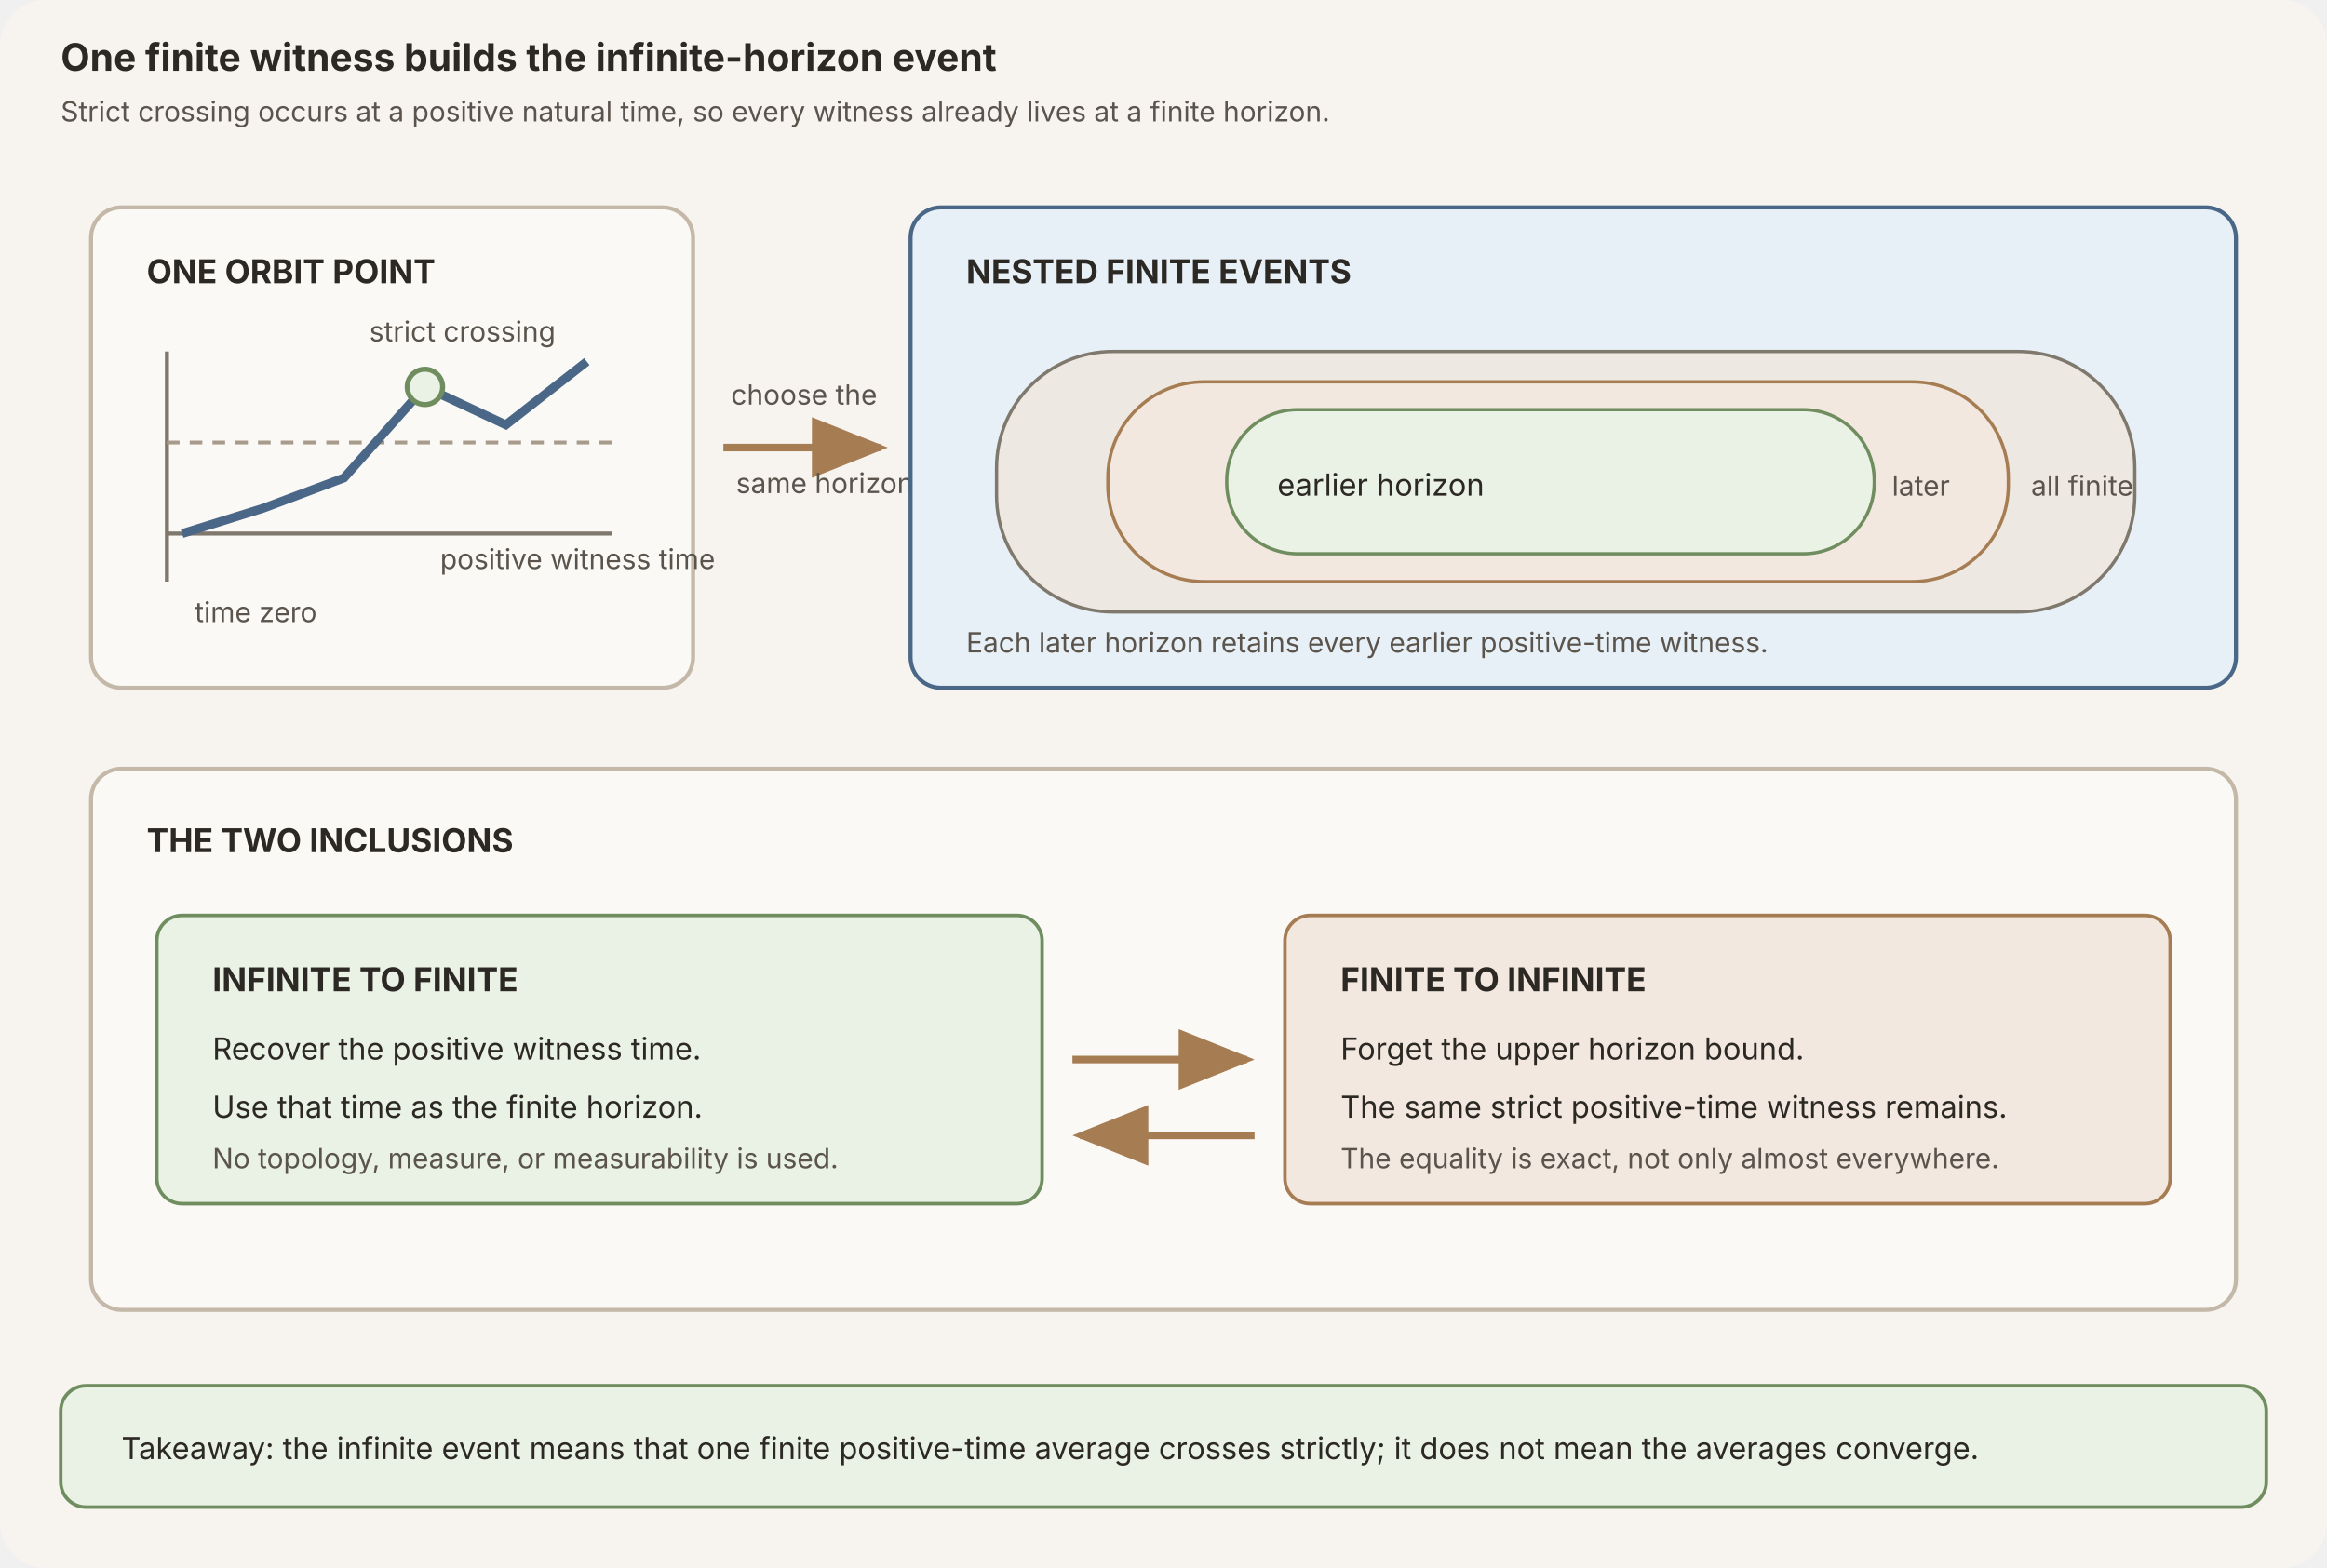
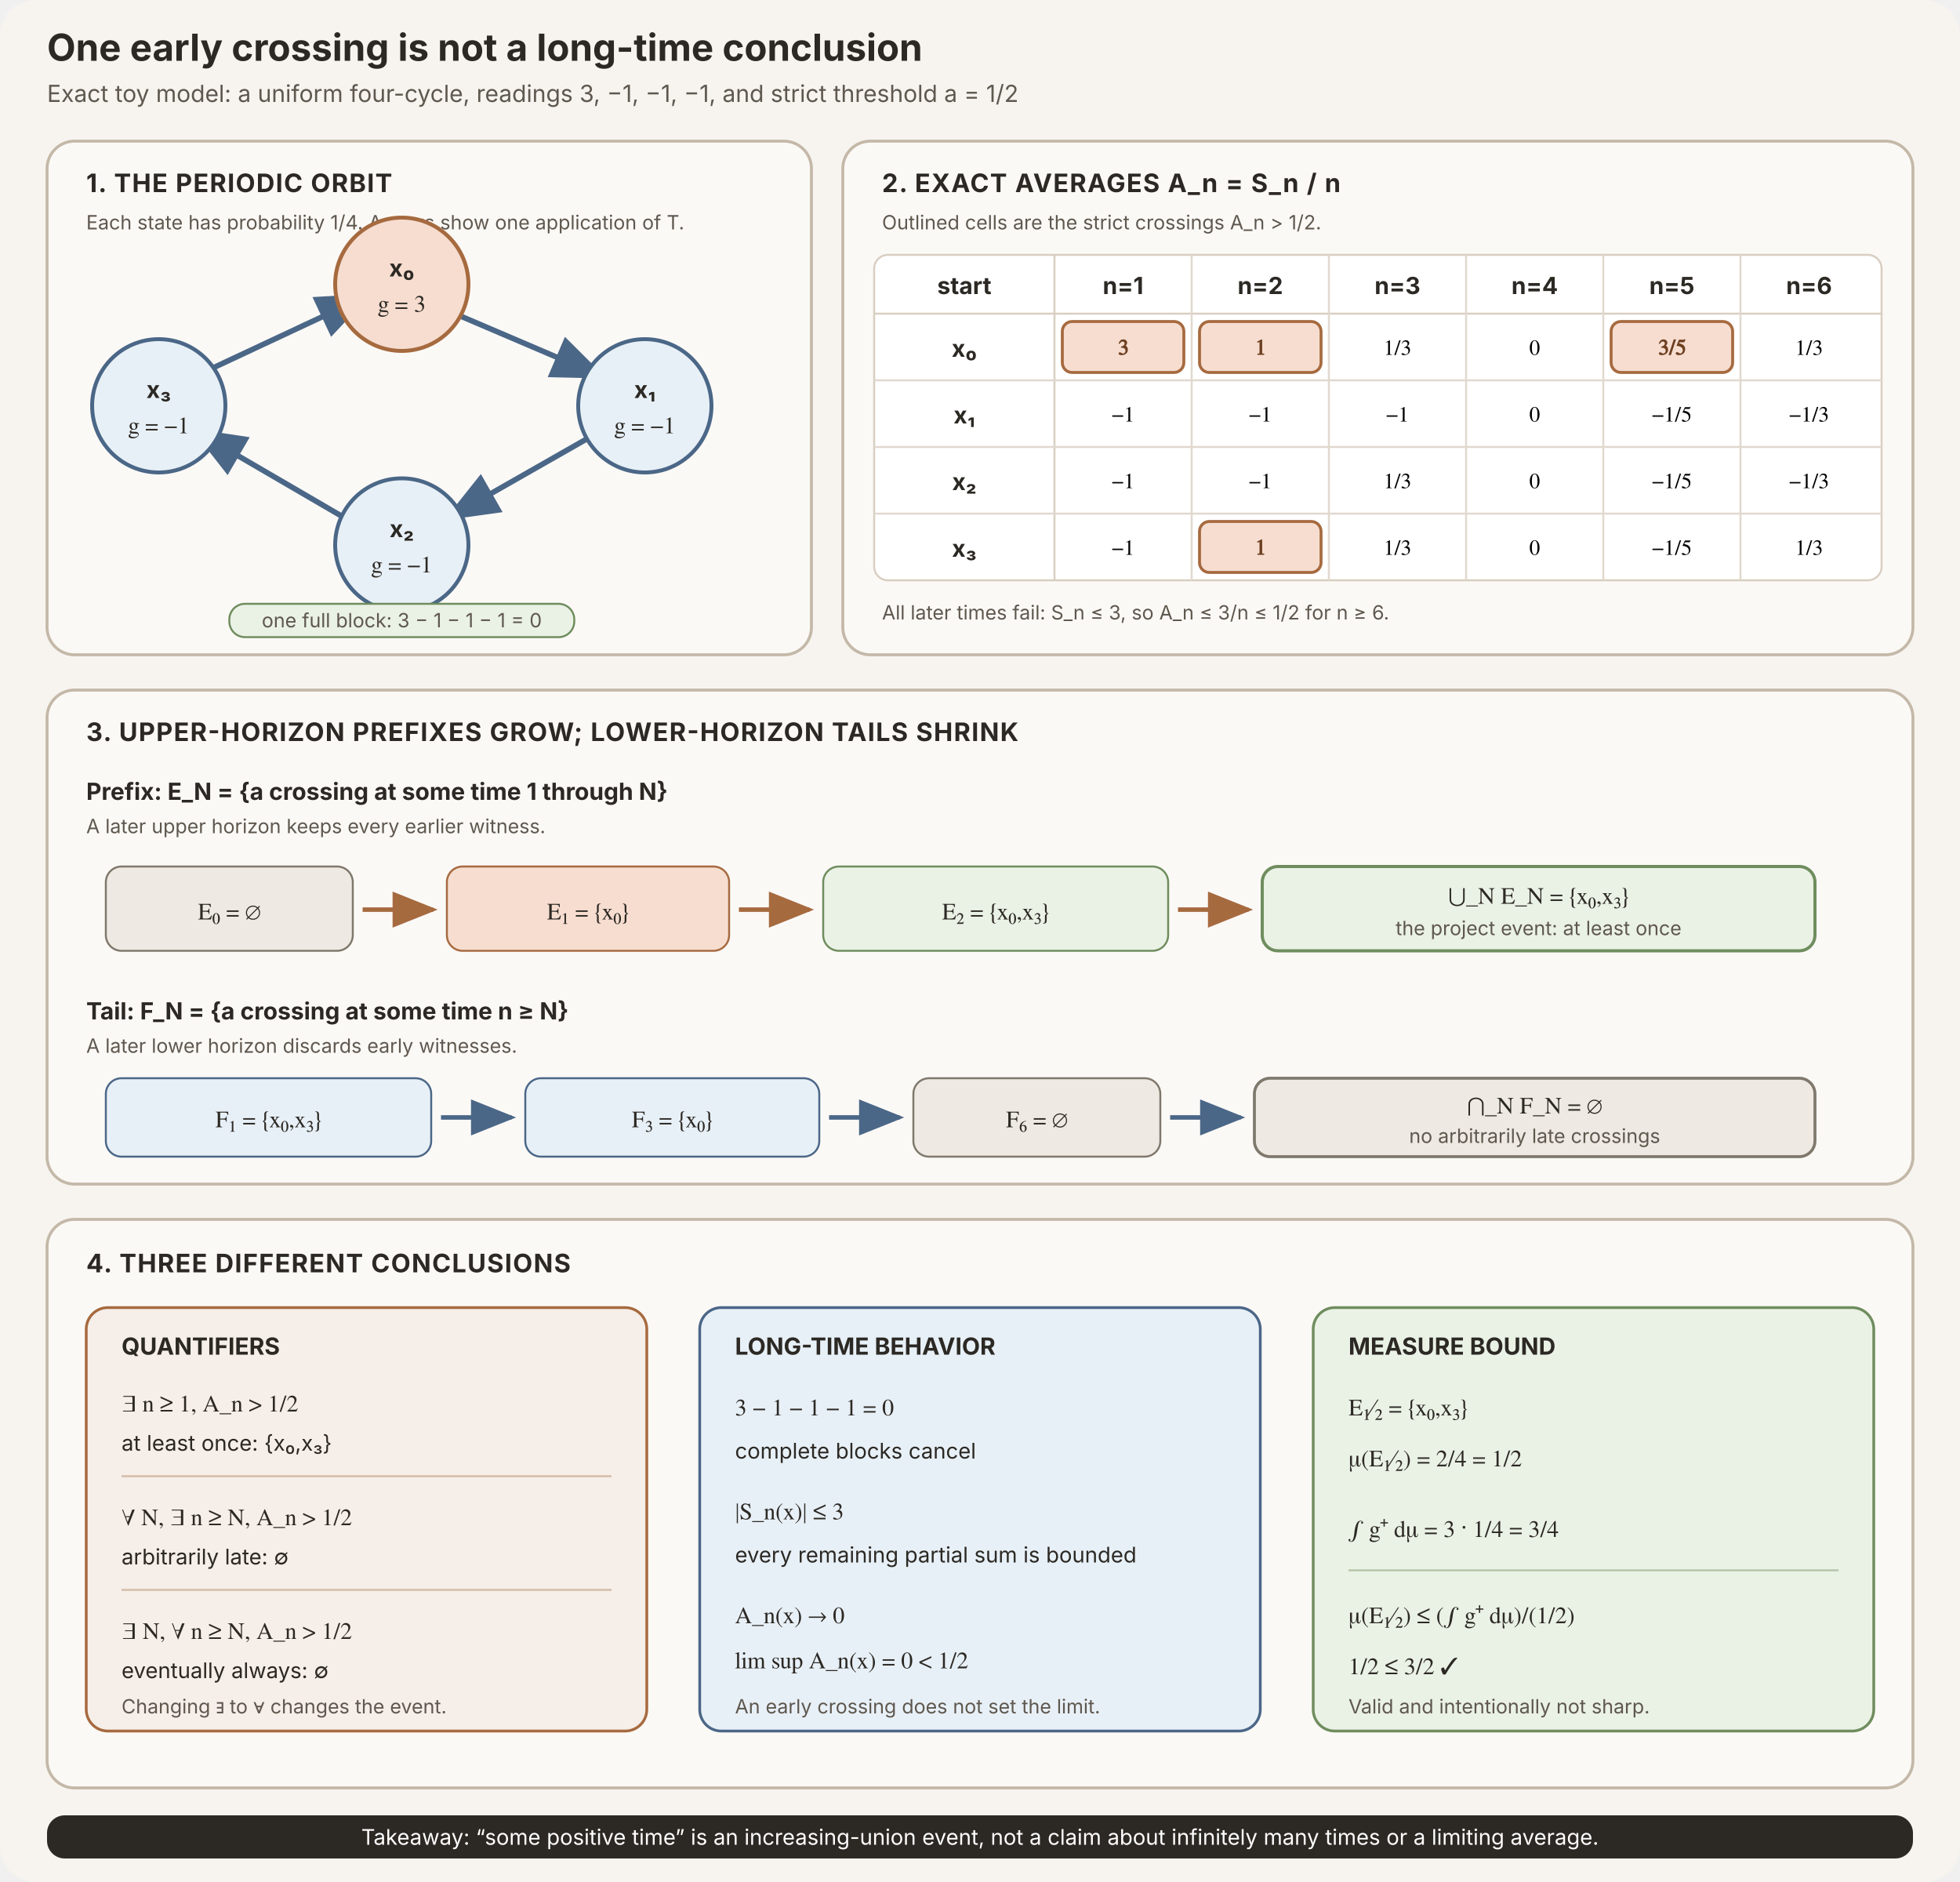
- <svg xmlns="http://www.w3.org/2000/svg" width="920" height="620" viewBox="0 0 920 620" role="img" aria-labelledby="infinite-event-title infinite-event-desc">
+ <svg xmlns="http://www.w3.org/2000/svg" width="1000" height="960" viewBox="0 0 1000 960" role="img" aria-labelledby="infinite-event-title infinite-event-desc">
  <defs>
-     <marker id="infinite-event-arrow" markerWidth="10" markerHeight="8" refX="9" refY="4" orient="auto">
-       <path d="M0,0 L10,4 L0,8 Z" fill="#A67C52" />
+     <marker id="orbit-arrow" markerWidth="10" markerHeight="8" refX="9" refY="4" orient="auto">
+       <path d="M0,0 L10,4 L0,8 Z" fill="#4B6787" />
+     </marker>
+     <marker id="set-arrow" markerWidth="10" markerHeight="8" refX="9" refY="4" orient="auto">
+       <path d="M0,0 L10,4 L0,8 Z" fill="#A66A3F" />
    </marker>
  </defs>
  <style>
    .t{font-family:Inter,Arial,Helvetica,sans-serif;fill:#2C2924}
-     .title{font-size:15px;font-weight:700}
-     .h{font-size:13px;font-weight:700}
-     .s{font-size:12px}
-     .m{font-size:11px;fill:#5A544C}
+     .title{font-size:19px;font-weight:750}
+     .subtitle{font-size:12px;fill:#5F584F}
+     .panelTitle{font-size:13px;font-weight:750;letter-spacing:.04em}
+     .h{font-size:12px;font-weight:700}
+     .body{font-size:11px}
+     .small{font-size:10px;fill:#5F584F}
+     .math{font-family:"STIX Two Math","Cambria Math",Georgia,serif;font-size:12px}
+     .cell{font-family:"STIX Two Math","Cambria Math",Georgia,serif;font-size:11px;text-anchor:middle}
+     .crossText{font-family:"STIX Two Math","Cambria Math",Georgia,serif;font-size:11px;font-weight:750;text-anchor:middle;fill:#6D3F20}
  </style>
-   <rect width="920" height="620" rx="18" fill="#F7F4F0" />
-   <text class="t title" x="24" y="28">One finite witness builds the infinite-horizon event</text>
-   <text class="t m" x="24" y="48">Strict crossing occurs at a positive natural time, so every witness already lives at a finite horizon.</text>
-   <rect x="36" y="82" width="238" height="190" rx="12" fill="#FBF9F6" stroke="#C4B8A8" stroke-width="1.6" />
-   <text class="t h" x="58" y="112">ONE ORBIT POINT</text>
-   <line x1="66" y1="211" x2="242" y2="211" stroke="#7F786D" stroke-width="1.6" />
-   <line x1="66" y1="139" x2="66" y2="230" stroke="#7F786D" stroke-width="1.6" />
-   <line x1="66" y1="175" x2="242" y2="175" stroke="#A89B8C" stroke-width="1.5" stroke-dasharray="5 4" />
-   <polyline points="72,211 104,201 136,189 168,153 200,168 232,143" fill="none" stroke="#4B6787" stroke-width="3.5" />
-   <circle cx="168" cy="153" r="7" fill="#EAF1E5" stroke="#6F8D5E" stroke-width="2" />
-   <text class="t m" x="77" y="246">time zero</text>
-   <text class="t m" x="146" y="135">strict crossing</text>
-   <text class="t m" x="174" y="225">positive witness time</text>
-   <line x1="286" y1="177" x2="348" y2="177" stroke="#A67C52" stroke-width="3" marker-end="url(#infinite-event-arrow)" />
-   <text class="t m" x="289" y="160">choose the</text>
-   <text class="t m" x="291" y="195">same horizon</text>
-   <rect x="360" y="82" width="524" height="190" rx="12" fill="#E8F0F7" stroke="#4B6787" stroke-width="1.6" />
-   <text class="t h" x="382" y="112">NESTED FINITE EVENTS</text>
-   <rect x="394" y="139" width="450" height="103" rx="46" fill="#EDE8E1" stroke="#7F786D" stroke-width="1.3" />
-   <rect x="438" y="151" width="356" height="79" rx="38" fill="#F3E8E0" stroke="#A67C52" stroke-width="1.3" />
-   <rect x="485" y="162" width="256" height="57" rx="28" fill="#EAF1E5" stroke="#6F8D5E" stroke-width="1.3" />
-   <text class="t s" x="505" y="196">earlier horizon</text>
-   <text class="t m" x="748" y="196">later</text>
-   <text class="t m" x="803" y="196">all finite</text>
-   <text class="t m" x="382" y="258">Each later horizon retains every earlier positive-time witness.</text>
-   <rect x="36" y="304" width="848" height="214" rx="12" fill="#FBF9F6" stroke="#C4B8A8" stroke-width="1.6" />
-   <text class="t h" x="58" y="337">THE TWO INCLUSIONS</text>
-   <rect x="62" y="362" width="350" height="114" rx="10" fill="#EAF1E5" stroke="#6F8D5E" stroke-width="1.4" />
-   <text class="t h" x="84" y="392">INFINITE TO FINITE</text>
-   <text class="t s" x="84" y="419">Recover the positive witness time.</text>
-   <text class="t s" x="84" y="442">Use that time as the finite horizon.</text>
-   <text class="t m" x="84" y="462">No topology, measure, or measurability is used.</text>
-   <rect x="508" y="362" width="350" height="114" rx="10" fill="#F3E8E0" stroke="#A67C52" stroke-width="1.4" />
-   <text class="t h" x="530" y="392">FINITE TO INFINITE</text>
-   <text class="t s" x="530" y="419">Forget the upper horizon bound.</text>
-   <text class="t s" x="530" y="442">The same strict positive-time witness remains.</text>
-   <text class="t m" x="530" y="462">The equality is exact, not only almost everywhere.</text>
-   <line x1="424" y1="419" x2="493" y2="419" stroke="#A67C52" stroke-width="3" marker-end="url(#infinite-event-arrow)" />
-   <line x1="496" y1="449" x2="427" y2="449" stroke="#A67C52" stroke-width="3" marker-end="url(#infinite-event-arrow)" />
-   <rect x="24" y="548" width="872" height="48" rx="10" fill="#EAF1E5" stroke="#6F8D5E" stroke-width="1.4" />
-   <text class="t s" x="48" y="577">Takeaway: the infinite event means that one finite positive-time average crosses strictly; it does not mean the averages converge.</text>
+   <rect width="1000" height="960" rx="18" fill="#F7F4F0" />
+   <text class="t title" x="24" y="31">One early crossing is not a long-time conclusion</text>
+   <text class="t subtitle" x="24" y="52">Exact toy model: a uniform four-cycle, readings 3, −1, −1, −1, and strict threshold a = 1/2</text>
+   <rect x="24" y="72" width="390" height="262" rx="14" fill="#FBF9F6" stroke="#C4B8A8" stroke-width="1.5" />
+   <text class="t panelTitle" x="44" y="98">1. THE PERIODIC ORBIT</text>
+   <text class="t small" x="44" y="117">Each state has probability 1/4. Arrows show one application of T.</text>
+   <line x1="211" y1="151" x2="307" y2="192" stroke="#4B6787" stroke-width="2.8" marker-end="url(#orbit-arrow)" />
+   <line x1="322" y1="211" x2="229" y2="264" stroke="#4B6787" stroke-width="2.8" marker-end="url(#orbit-arrow)" />
+   <line x1="191" y1="273" x2="100" y2="220" stroke="#4B6787" stroke-width="2.8" marker-end="url(#orbit-arrow)" />
+   <line x1="93" y1="195" x2="187" y2="151" stroke="#4B6787" stroke-width="2.8" marker-end="url(#orbit-arrow)" />
+   <circle cx="205" cy="145" r="34" fill="#F6DDD0" stroke="#A66A3F" stroke-width="2" />
+   <text class="t h" x="205" y="141" text-anchor="middle">x₀</text>
+   <text class="t math" x="205" y="159" text-anchor="middle">g = 3</text>
+   <circle cx="329" cy="207" r="34" fill="#E8F0F7" stroke="#4B6787" stroke-width="2" />
+   <text class="t h" x="329" y="203" text-anchor="middle">x₁</text>
+   <text class="t math" x="329" y="221" text-anchor="middle">g = −1</text>
+   <circle cx="205" cy="278" r="34" fill="#E8F0F7" stroke="#4B6787" stroke-width="2" />
+   <text class="t h" x="205" y="274" text-anchor="middle">x₂</text>
+   <text class="t math" x="205" y="292" text-anchor="middle">g = −1</text>
+   <circle cx="81" cy="207" r="34" fill="#E8F0F7" stroke="#4B6787" stroke-width="2" />
+   <text class="t h" x="81" y="203" text-anchor="middle">x₃</text>
+   <text class="t math" x="81" y="221" text-anchor="middle">g = −1</text>
+   <rect x="117" y="308" width="176" height="17" rx="8" fill="#EAF1E5" stroke="#6F8D5E" />
+   <text class="t small" x="205" y="320" text-anchor="middle">one full block: 3 − 1 − 1 − 1 = 0</text>
+   <rect x="430" y="72" width="546" height="262" rx="14" fill="#FBF9F6" stroke="#C4B8A8" stroke-width="1.5" />
+   <text class="t panelTitle" x="450" y="98">2. EXACT AVERAGES A_n = S_n / n</text>
+   <text class="t small" x="450" y="117">Outlined cells are the strict crossings A_n &gt; 1/2.</text>
+   <rect x="446" y="130" width="514" height="166" rx="7" fill="#FFFFFF" stroke="#D8CEC1" />
+   <line x1="538" y1="130" x2="538" y2="296" stroke="#D8CEC1" />
+   <line x1="446" y1="160" x2="960" y2="160" stroke="#D8CEC1" />
+   <line x1="446" y1="194" x2="960" y2="194" stroke="#E1D8CE" />
+   <line x1="446" y1="228" x2="960" y2="228" stroke="#E1D8CE" />
+   <line x1="446" y1="262" x2="960" y2="262" stroke="#E1D8CE" />
+   <line x1="608" y1="130" x2="608" y2="296" stroke="#E1D8CE" />
+   <line x1="678" y1="130" x2="678" y2="296" stroke="#E1D8CE" />
+   <line x1="748" y1="130" x2="748" y2="296" stroke="#E1D8CE" />
+   <line x1="818" y1="130" x2="818" y2="296" stroke="#E1D8CE" />
+   <line x1="888" y1="130" x2="888" y2="296" stroke="#E1D8CE" />
+   <text class="t h" x="492" y="150" text-anchor="middle">start</text>
+   <text class="t h" x="573" y="150" text-anchor="middle">n=1</text>
+   <text class="t h" x="643" y="150" text-anchor="middle">n=2</text>
+   <text class="t h" x="713" y="150" text-anchor="middle">n=3</text>
+   <text class="t h" x="783" y="150" text-anchor="middle">n=4</text>
+   <text class="t h" x="853" y="150" text-anchor="middle">n=5</text>
+   <text class="t h" x="923" y="150" text-anchor="middle">n=6</text>
+   <text class="t h" x="492" y="182" text-anchor="middle">x₀</text>
+   <text class="t h" x="492" y="216" text-anchor="middle">x₁</text>
+   <text class="t h" x="492" y="250" text-anchor="middle">x₂</text>
+   <text class="t h" x="492" y="284" text-anchor="middle">x₃</text>
+   <rect x="542" y="164" width="62" height="26" rx="5" fill="#F6DDD0" stroke="#A66A3F" stroke-width="1.5" />
+   <rect x="612" y="164" width="62" height="26" rx="5" fill="#F6DDD0" stroke="#A66A3F" stroke-width="1.5" />
+   <rect x="822" y="164" width="62" height="26" rx="5" fill="#F6DDD0" stroke="#A66A3F" stroke-width="1.5" />
+   <rect x="612" y="266" width="62" height="26" rx="5" fill="#F6DDD0" stroke="#A66A3F" stroke-width="1.5" />
+   <text class="crossText" x="573" y="181">3</text>
+   <text class="crossText" x="643" y="181">1</text>
+   <text class="cell" x="713" y="181">1/3</text>
+   <text class="cell" x="783" y="181">0</text>
+   <text class="crossText" x="853" y="181">3/5</text>
+   <text class="cell" x="923" y="181">1/3</text>
+   <text class="cell" x="573" y="215">−1</text>
+   <text class="cell" x="643" y="215">−1</text>
+   <text class="cell" x="713" y="215">−1</text>
+   <text class="cell" x="783" y="215">0</text>
+   <text class="cell" x="853" y="215">−1/5</text>
+   <text class="cell" x="923" y="215">−1/3</text>
+   <text class="cell" x="573" y="249">−1</text>
+   <text class="cell" x="643" y="249">−1</text>
+   <text class="cell" x="713" y="249">1/3</text>
+   <text class="cell" x="783" y="249">0</text>
+   <text class="cell" x="853" y="249">−1/5</text>
+   <text class="cell" x="923" y="249">−1/3</text>
+   <text class="cell" x="573" y="283">−1</text>
+   <text class="crossText" x="643" y="283">1</text>
+   <text class="cell" x="713" y="283">1/3</text>
+   <text class="cell" x="783" y="283">0</text>
+   <text class="cell" x="853" y="283">−1/5</text>
+   <text class="cell" x="923" y="283">1/3</text>
+   <text class="t small" x="450" y="316">All later times fail: S_n ≤ 3, so A_n ≤ 3/n ≤ 1/2 for n ≥ 6.</text>
+   <rect x="24" y="352" width="952" height="252" rx="14" fill="#FBF9F6" stroke="#C4B8A8" stroke-width="1.5" />
+   <text class="t panelTitle" x="44" y="378">3. UPPER-HORIZON PREFIXES GROW; LOWER-HORIZON TAILS SHRINK</text>
+   <text class="t h" x="44" y="408">Prefix: E_N = {a crossing at some time 1 through N}</text>
+   <text class="t small" x="44" y="425">A later upper horizon keeps every earlier witness.</text>
+   <rect x="54" y="442" width="126" height="43" rx="8" fill="#EEE9E2" stroke="#7F786D" />
+   <text class="t math" x="117" y="469" text-anchor="middle">E₀ = ∅</text>
+   <line x1="185" y1="464" x2="221" y2="464" stroke="#A66A3F" stroke-width="2.3" marker-end="url(#set-arrow)" />
+   <rect x="228" y="442" width="144" height="43" rx="8" fill="#F6DDD0" stroke="#A66A3F" />
+   <text class="t math" x="300" y="469" text-anchor="middle">E₁ = {x₀}</text>
+   <line x1="377" y1="464" x2="413" y2="464" stroke="#A66A3F" stroke-width="2.3" marker-end="url(#set-arrow)" />
+   <rect x="420" y="442" width="176" height="43" rx="8" fill="#EAF1E5" stroke="#6F8D5E" />
+   <text class="t math" x="508" y="469" text-anchor="middle">E₂ = {x₀,x₃}</text>
+   <line x1="601" y1="464" x2="637" y2="464" stroke="#A66A3F" stroke-width="2.3" marker-end="url(#set-arrow)" />
+   <rect x="644" y="442" width="282" height="43" rx="8" fill="#EAF1E5" stroke="#6F8D5E" stroke-width="1.6" />
+   <text class="t math" x="785" y="461" text-anchor="middle">⋃_N E_N = {x₀,x₃}</text>
+   <text class="t small" x="785" y="477" text-anchor="middle">the project event: at least once</text>
+   <text class="t h" x="44" y="520">Tail: F_N = {a crossing at some time n ≥ N}</text>
+   <text class="t small" x="44" y="537">A later lower horizon discards early witnesses.</text>
+   <rect x="54" y="550" width="166" height="40" rx="8" fill="#E8F0F7" stroke="#4B6787" />
+   <text class="t math" x="137" y="575" text-anchor="middle">F₁ = {x₀,x₃}</text>
+   <line x1="225" y1="570" x2="261" y2="570" stroke="#4B6787" stroke-width="2.3" marker-end="url(#orbit-arrow)" />
+   <rect x="268" y="550" width="150" height="40" rx="8" fill="#E8F0F7" stroke="#4B6787" />
+   <text class="t math" x="343" y="575" text-anchor="middle">F₃ = {x₀}</text>
+   <line x1="423" y1="570" x2="459" y2="570" stroke="#4B6787" stroke-width="2.3" marker-end="url(#orbit-arrow)" />
+   <rect x="466" y="550" width="126" height="40" rx="8" fill="#EEE9E2" stroke="#7F786D" />
+   <text class="t math" x="529" y="575" text-anchor="middle">F₆ = ∅</text>
+   <line x1="597" y1="570" x2="633" y2="570" stroke="#4B6787" stroke-width="2.3" marker-end="url(#orbit-arrow)" />
+   <rect x="640" y="550" width="286" height="40" rx="8" fill="#EEE9E2" stroke="#7F786D" stroke-width="1.5" />
+   <text class="t math" x="783" y="568" text-anchor="middle">⋂_N F_N = ∅</text>
+   <text class="t small" x="783" y="583" text-anchor="middle">no arbitrarily late crossings</text>
+   <rect x="24" y="622" width="952" height="290" rx="14" fill="#FBF9F6" stroke="#C4B8A8" stroke-width="1.5" />
+   <text class="t panelTitle" x="44" y="649">4. THREE DIFFERENT CONCLUSIONS</text>
+   <rect x="44" y="667" width="286" height="216" rx="11" fill="#F6EEE8" stroke="#A66A3F" stroke-width="1.4" />
+   <text class="t h" x="62" y="691">QUANTIFIERS</text>
+   <text class="t math" x="62" y="720">∃ n ≥ 1, A_n &gt; 1/2</text>
+   <text class="t body" x="62" y="740">at least once: {x₀,x₃}</text>
+   <line x1="62" y1="753" x2="312" y2="753" stroke="#D3BCA9" />
+   <text class="t math" x="62" y="778">∀ N, ∃ n ≥ N, A_n &gt; 1/2</text>
+   <text class="t body" x="62" y="798">arbitrarily late: ∅</text>
+   <line x1="62" y1="811" x2="312" y2="811" stroke="#D3BCA9" />
+   <text class="t math" x="62" y="836">∃ N, ∀ n ≥ N, A_n &gt; 1/2</text>
+   <text class="t body" x="62" y="856">eventually always: ∅</text>
+   <text class="t small" x="62" y="874">Changing ∃ to ∀ changes the event.</text>
+   <rect x="357" y="667" width="286" height="216" rx="11" fill="#E8F0F7" stroke="#4B6787" stroke-width="1.4" />
+   <text class="t h" x="375" y="691">LONG-TIME BEHAVIOR</text>
+   <text class="t math" x="375" y="722">3 − 1 − 1 − 1 = 0</text>
+   <text class="t body" x="375" y="744">complete blocks cancel</text>
+   <text class="t math" x="375" y="775">|S_n(x)| ≤ 3</text>
+   <text class="t body" x="375" y="797">every remaining partial sum is bounded</text>
+   <text class="t math" x="375" y="828">A_n(x) → 0</text>
+   <text class="t math" x="375" y="851">lim sup A_n(x) = 0 &lt; 1/2</text>
+   <text class="t small" x="375" y="874">An early crossing does not set the limit.</text>
+   <rect x="670" y="667" width="286" height="216" rx="11" fill="#EAF1E5" stroke="#6F8D5E" stroke-width="1.4" />
+   <text class="t h" x="688" y="691">MEASURE BOUND</text>
+   <text class="t math" x="688" y="722">E₁⁄₂ = {x₀,x₃}</text>
+   <text class="t math" x="688" y="748">μ(E₁⁄₂) = 2/4 = 1/2</text>
+   <text class="t math" x="688" y="784">∫ g⁺ dμ = 3 · 1/4 = 3/4</text>
+   <line x1="688" y1="801" x2="938" y2="801" stroke="#B6C5AA" />
+   <text class="t math" x="688" y="828">μ(E₁⁄₂) ≤ (∫ g⁺ dμ)/(1/2)</text>
+   <text class="t math" x="688" y="854">1/2 ≤ 3/2  ✓</text>
+   <text class="t small" x="688" y="874">Valid and intentionally not sharp.</text>
+   <rect x="24" y="926" width="952" height="22" rx="9" fill="#2C2924" />
+   <text x="500" y="941" text-anchor="middle" style="font-family:Inter,Arial,sans-serif;font-size:11px;fill:#FFFFFF">Takeaway: “some positive time” is an increasing-union event, not a claim about infinitely many times or a limiting average.</text>
</svg>
